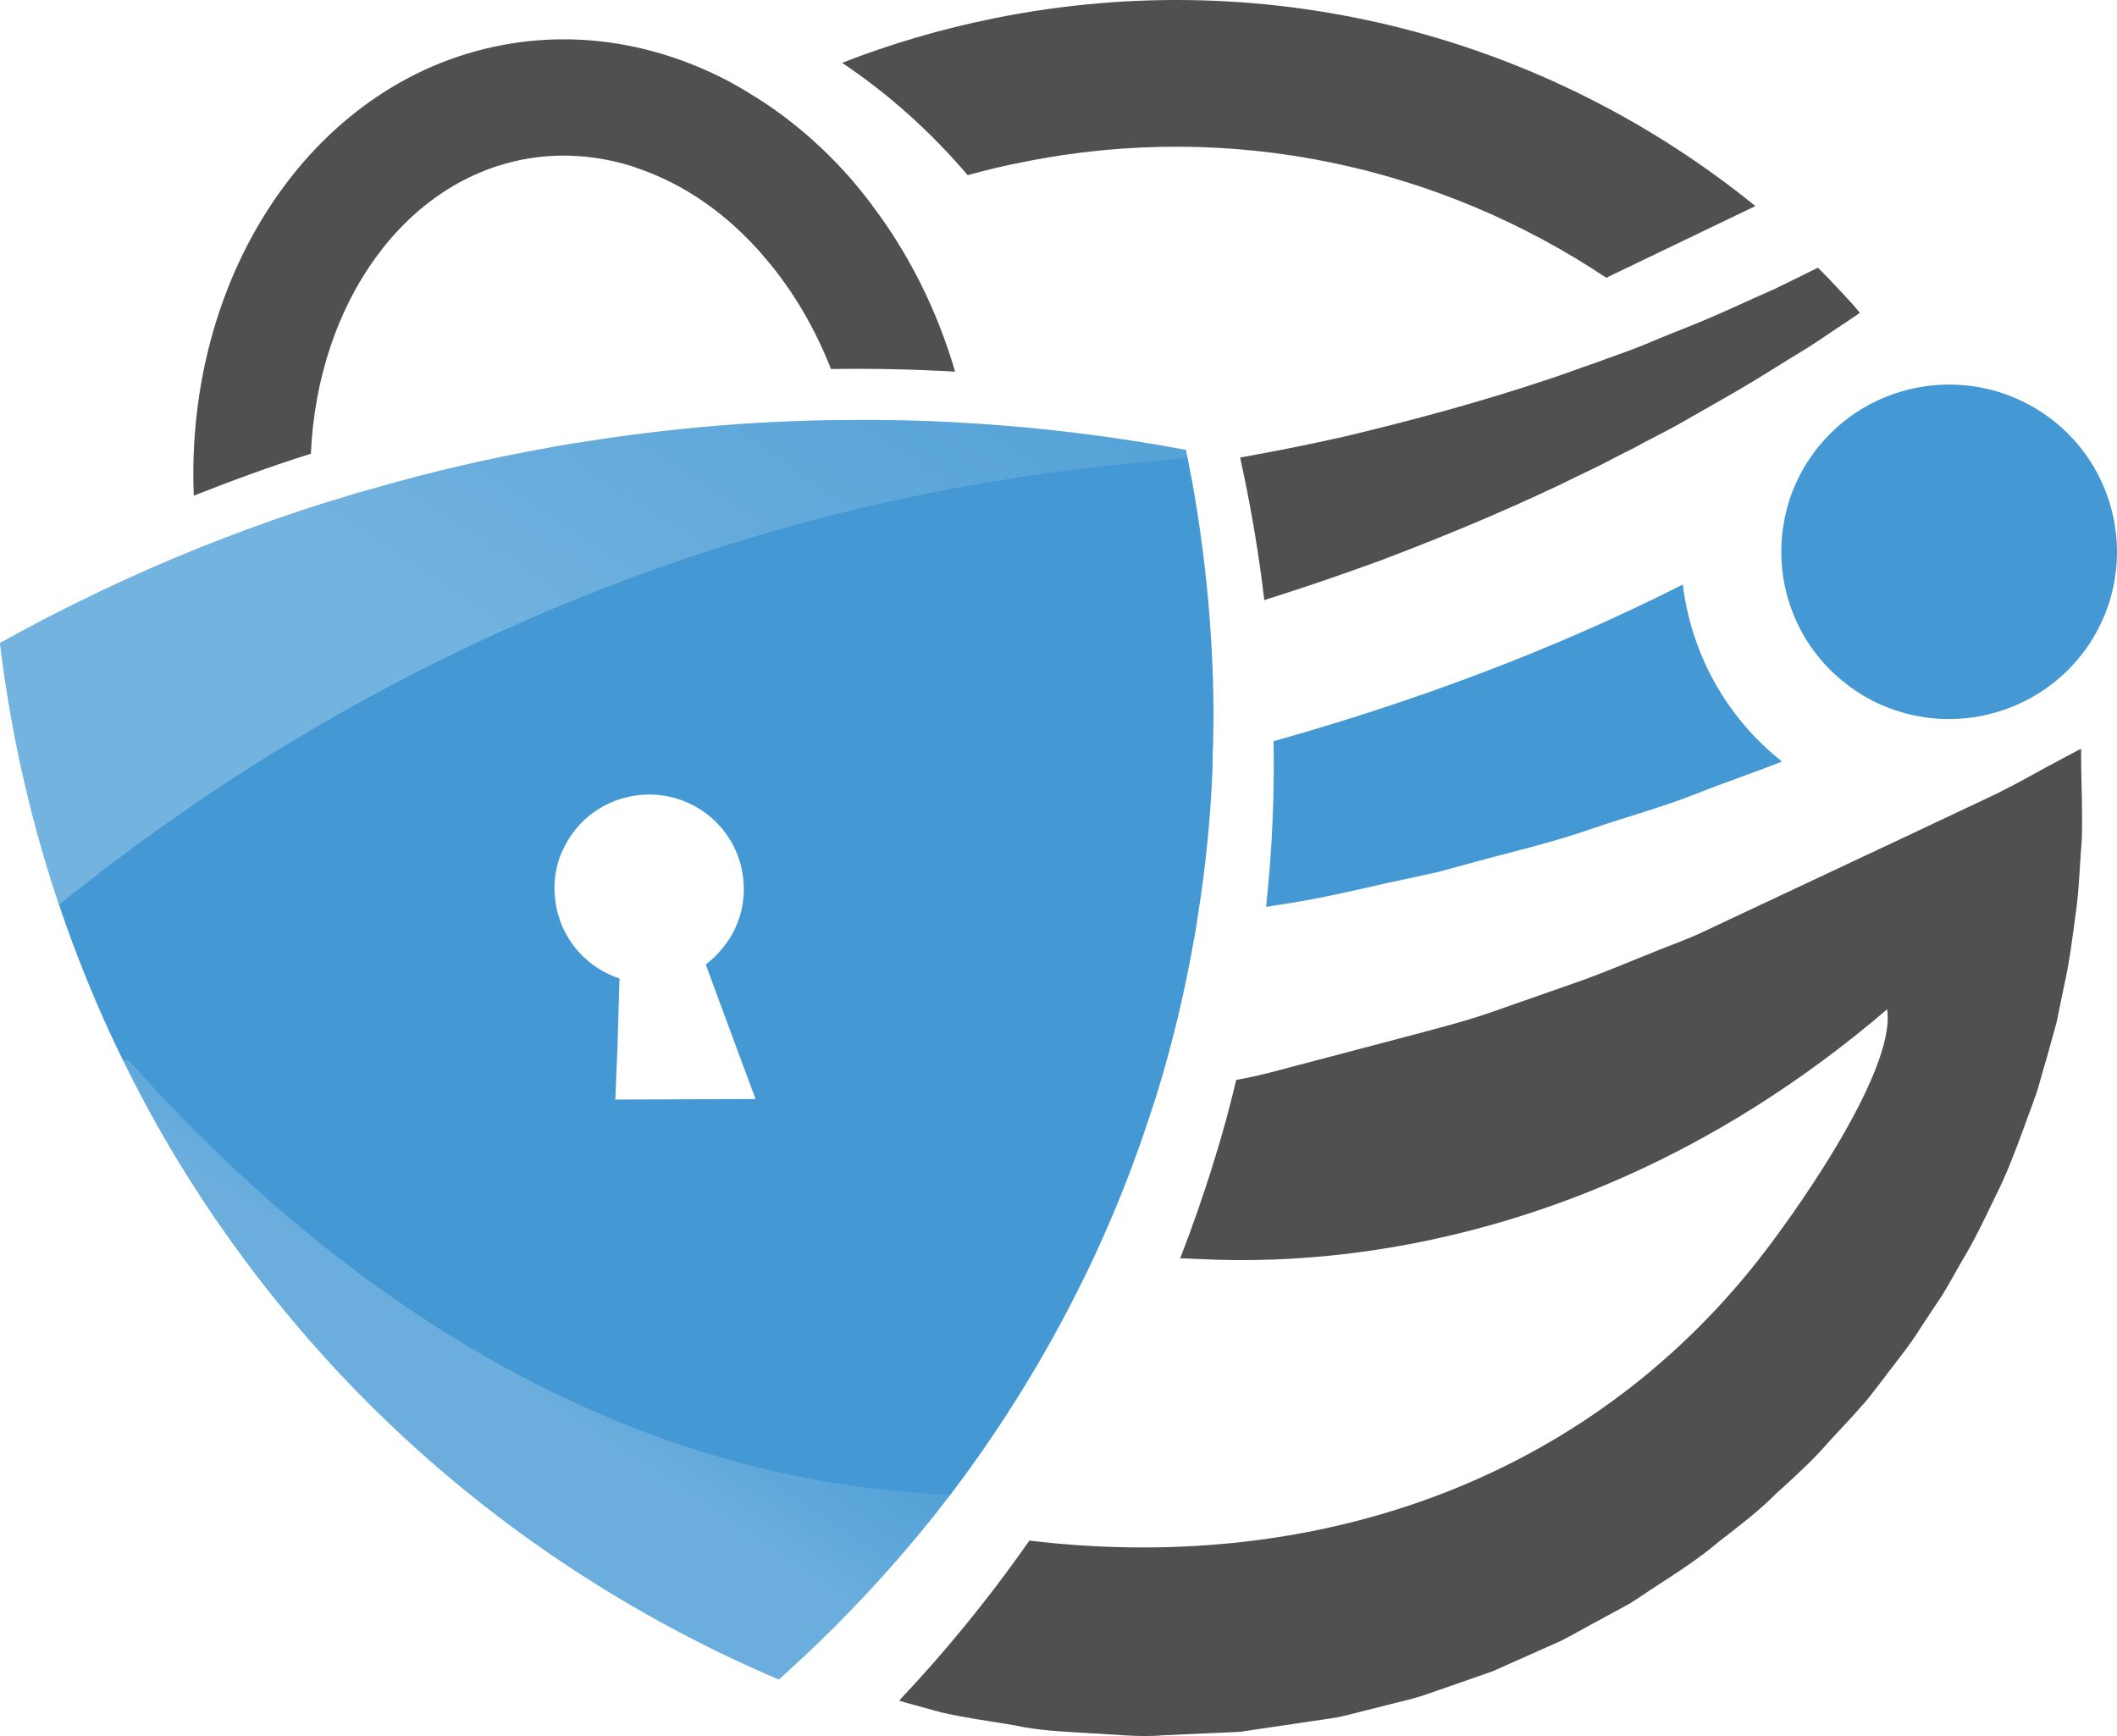
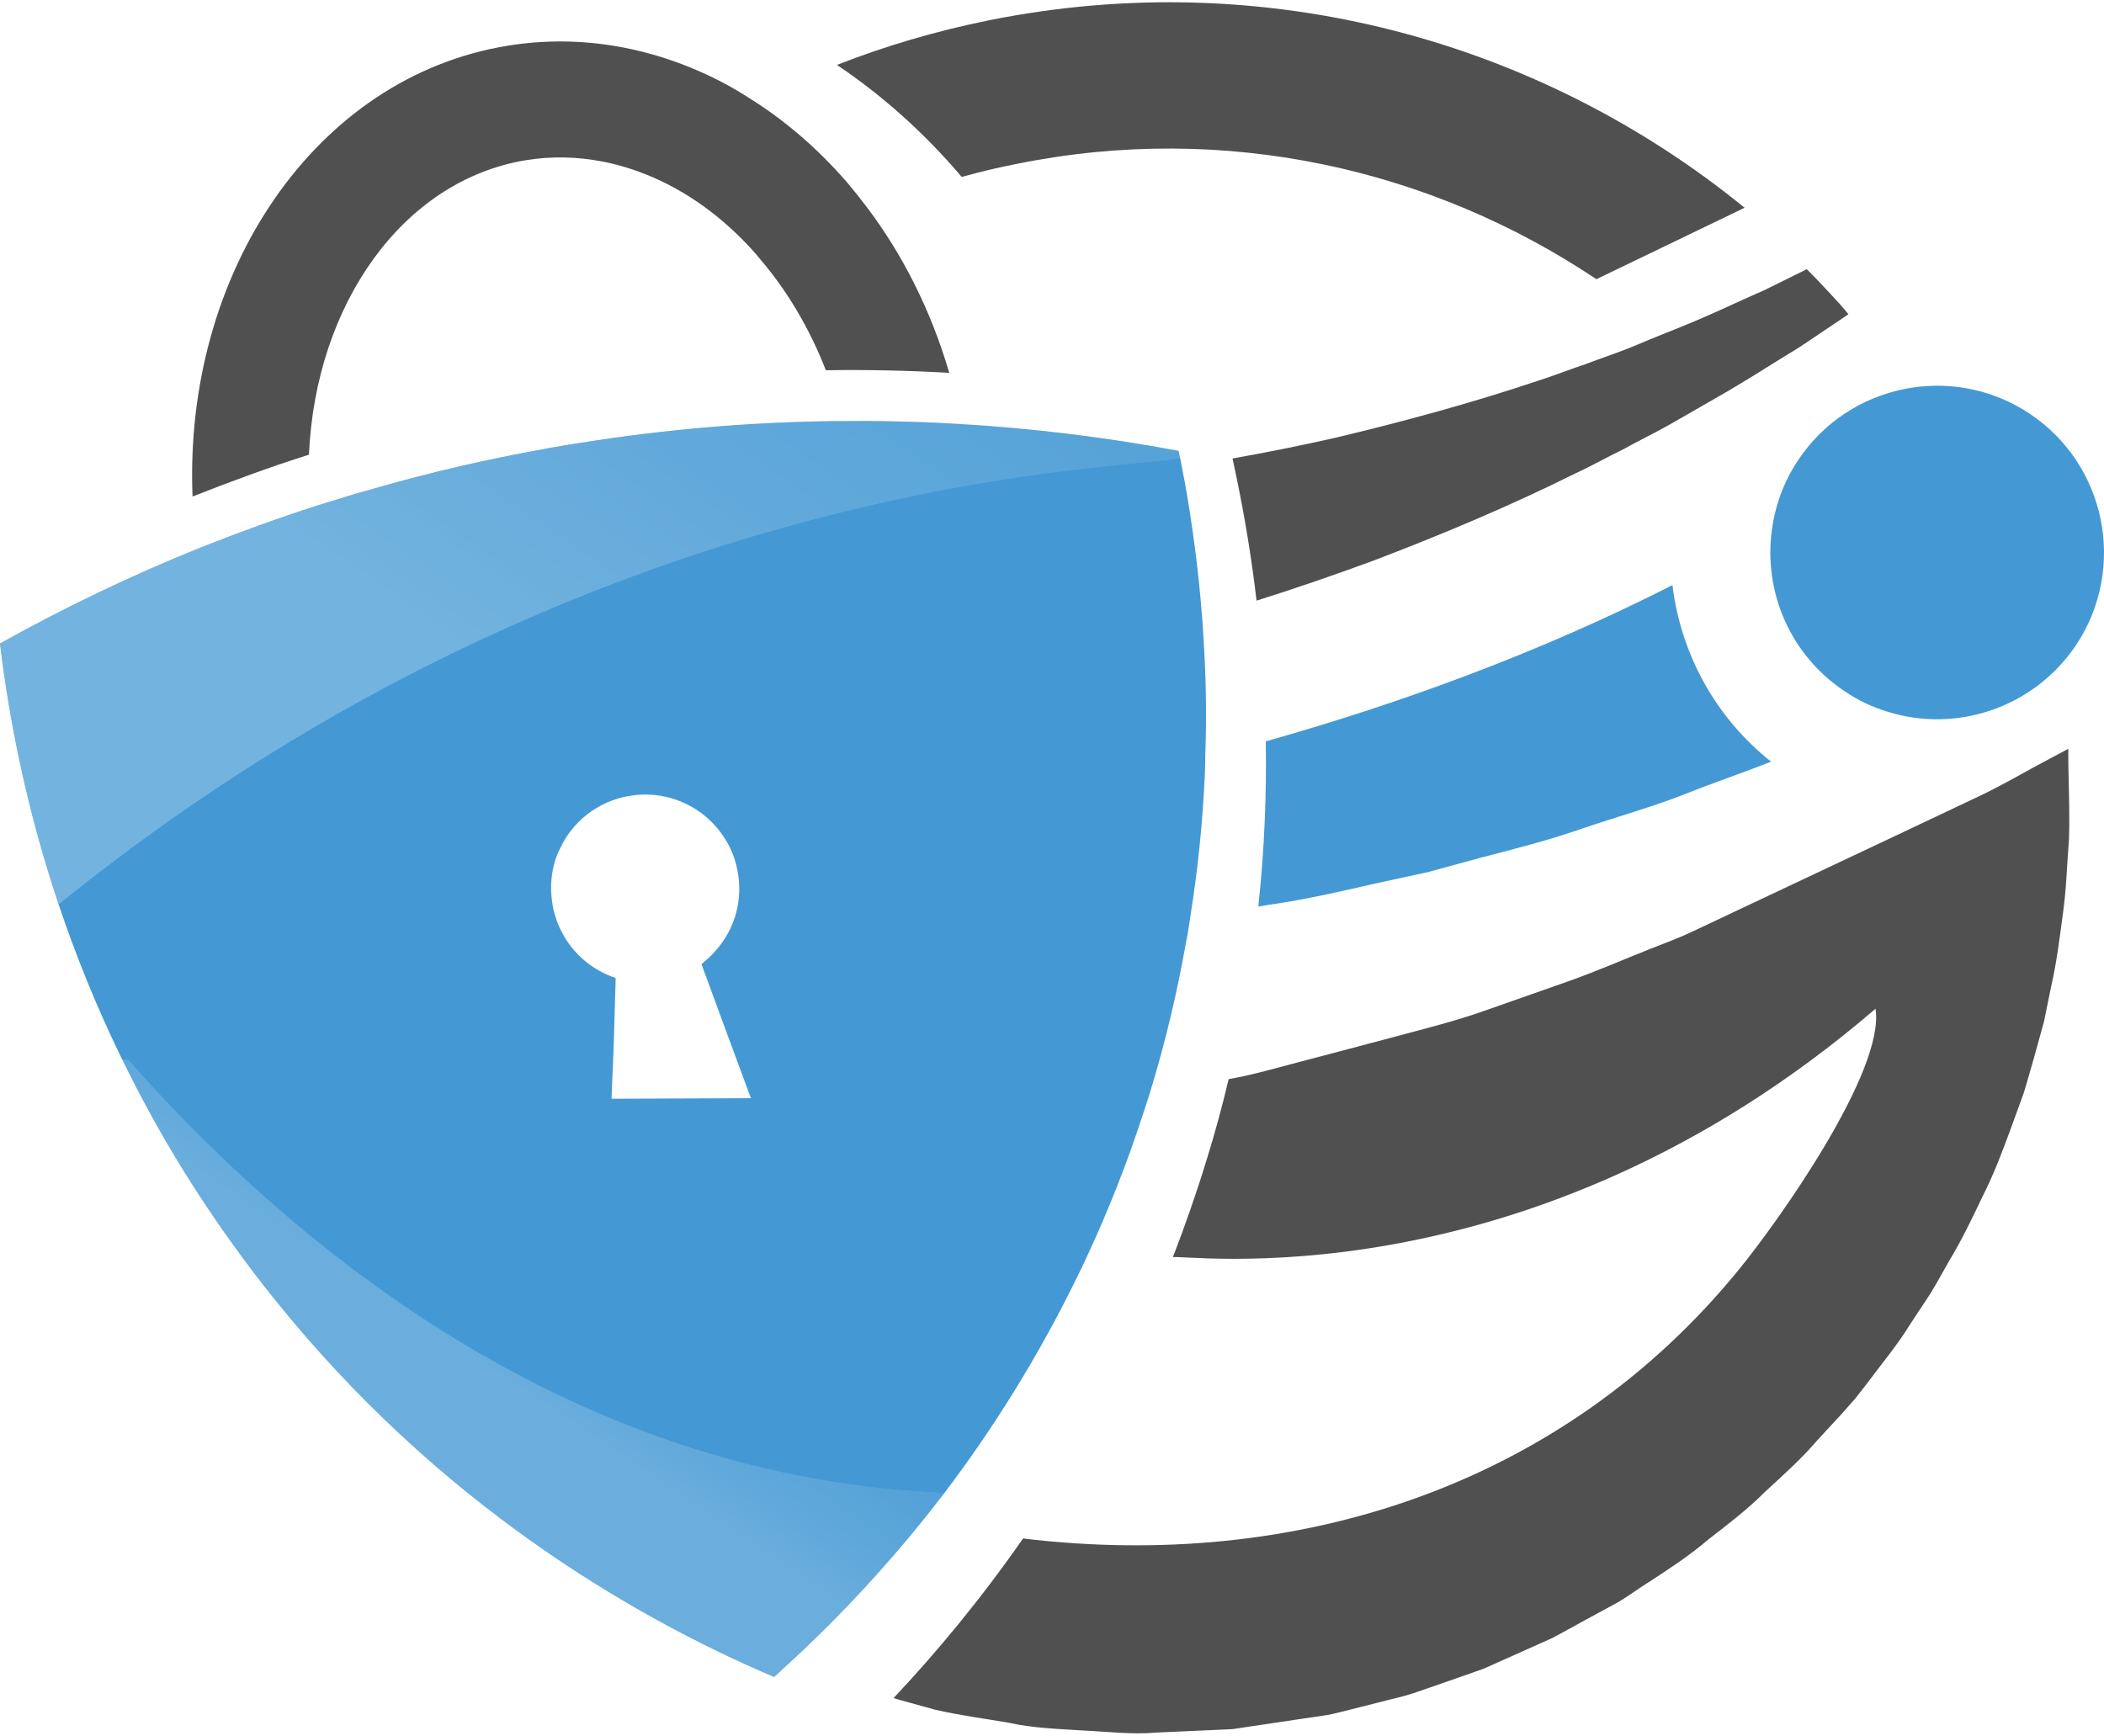
- <svg xmlns="http://www.w3.org/2000/svg" xmlns:xlink="http://www.w3.org/1999/xlink" version="1.1" id="Layer_1" x="0px" y="0px" width="100px" height="82px" viewBox="0 0 100 82" enable-background="new 0 0 100 82" xml:space="preserve">
+ <svg xmlns="http://www.w3.org/2000/svg" xmlns:xlink="http://www.w3.org/1999/xlink" version="1.0" id="Layer_1" x="0px" y="0px" width="200px" height="165px" viewBox="0 0 200 165" enable-background="new 0 0 200 165" xml:space="preserve">
  <g>
-     <path fill="#4499D4" d="M57.191,29.954c-0.014-0.307-0.045-0.624-0.064-0.923c-0.176-2.25-0.468-4.334-0.799-6.216   c-0.064-0.289-0.112-0.578-0.166-0.852c-0.021-0.125-0.048-0.241-0.069-0.366c-0.033-0.114-0.054-0.239-0.08-0.349   c-3.484-0.65-6.988-1.075-10.504-1.277c-1.95-0.116-3.912-0.154-5.863-0.131c-3.998,0.047-8.004,0.386-11.998,1.02   c-0.415,0.057-0.838,0.132-1.255,0.202c-0.158,0.03-0.316,0.051-0.467,0.087c-2.754,0.489-5.47,1.115-8.142,1.883   c-0.579,0.157-1.151,0.322-1.727,0.507c-0.328,0.095-0.66,0.197-0.978,0.298c-1.88,0.603-3.707,1.264-5.529,1.985   c-3.265,1.31-6.451,2.825-9.55,4.551c0.422,3.521,1.238,7.762,2.79,12.372c0.792,2.353,1.771,4.786,2.993,7.288   c0.002,0.007,0.017,0.018,0.018,0.025c1.391,2.857,3.095,5.762,5.173,8.651c0.687,0.958,1.381,1.871,2.102,2.759   c7.726,9.577,16.841,14.943,23.712,17.861c0.052-0.049,0.109-0.09,0.159-0.14c0.117-0.111,0.245-0.226,0.363-0.334   c1.899-1.719,3.919-3.782,5.948-6.205c0.15-0.188,0.308-0.372,0.458-0.563c0.125-0.143,0.237-0.294,0.36-0.437   c0.267-0.349,0.552-0.702,0.83-1.063c2.249-2.962,4.419-6.372,6.323-10.273c0.14-0.281,0.272-0.553,0.4-0.832   c1.006-2.144,1.925-4.439,2.721-6.892c0.089-0.271,0.18-0.546,0.274-0.834c0.013-0.051,0.025-0.103,0.049-0.154l-0.001-0.006   c0.734-2.39,1.284-4.744,1.687-7.008c0.027-0.131,0.048-0.27,0.075-0.391c0.055-0.314,0.104-0.617,0.146-0.924   c0.37-2.308,0.585-4.523,0.683-6.657c0.011-0.321,0.023-0.632,0.021-0.951C57.36,33.666,57.312,31.76,57.191,29.954 M26.666,43.976   c-0.106-0.203-0.194-0.416-0.259-0.647c-0.073-0.201-0.124-0.417-0.152-0.628c-0.101-0.616-0.08-1.218,0.061-1.789   c0.06-0.268,0.152-0.531,0.282-0.781c0.589-1.305,1.811-2.292,3.34-2.541c1.828-0.296,3.576,0.54,4.498,2.006   c0.171,0.246,0.3,0.524,0.412,0.807c0.102,0.266,0.176,0.559,0.225,0.855c0.175,1.045-0.024,2.039-0.502,2.891   c-0.136,0.244-0.295,0.462-0.473,0.679c-0.221,0.27-0.486,0.517-0.759,0.735l1.187,3.216l1.164,3.134l-6.625,0.025l0.104-2.508   l0.094-3.212c-1.123-0.371-2.062-1.168-2.595-2.237L26.666,43.976z" />
-     <path fill="#515050" d="M39.778,2.968c2.283-0.894,4.689-1.6,7.18-2.104c13.198-2.663,26.243,0.98,35.959,8.869l-0.201,0.098   l-6.841,3.288C68.061,7.907,58.255,5.65,48.33,7.655c-0.885,0.17-1.758,0.379-2.62,0.619C43.95,6.207,41.948,4.419,39.778,2.968" />
-     <path fill="#515050" d="M87.853,14.777c-0.203,0.142-0.413,0.284-0.625,0.426c-0.607,0.394-1.214,0.827-1.844,1.224   c-0.639,0.387-1.288,0.789-1.942,1.199c-0.432,0.261-0.861,0.529-1.312,0.79c-0.915,0.534-1.857,1.059-2.813,1.61   c-0.714,0.401-1.447,0.75-2.185,1.159c-0.741,0.357-1.488,0.782-2.253,1.132c-3.042,1.508-6.279,2.874-9.644,4.149   c-1.806,0.661-3.652,1.293-5.514,1.879c-0.249-2.125-0.582-4.05-0.937-5.768l-0.204-0.967c1.633-0.286,3.271-0.618,4.881-0.979   c3.297-0.784,6.521-1.661,9.604-2.692c0.776-0.243,1.527-0.546,2.281-0.793c0.742-0.281,1.504-0.532,2.232-0.826   c0.546-0.231,1.102-0.459,1.637-0.672c0.895-0.351,1.751-0.709,2.6-1.095c0.682-0.311,1.347-0.612,2.018-0.905   c0.657-0.316,1.287-0.635,1.941-0.955c0.025-0.011,0.056-0.022,0.099-0.048c0.398,0.393,0.78,0.8,1.151,1.197   C87.31,14.144,87.591,14.449,87.853,14.777" />
-     <path fill="#515050" d="M97.569,35.752c-0.634,0.333-1.275,0.688-1.897,1.029c-0.616,0.334-1.223,0.655-1.846,0.94l-3.842,1.813   l-7.698,3.618l-1.917,0.902c-0.623,0.294-1.308,0.536-1.951,0.794c-1.312,0.519-2.594,1.078-3.939,1.55l-4.011,1.405   c-1.325,0.463-2.694,0.802-4.064,1.17l-4.111,1.083c-1.313,0.332-2.575,0.722-3.898,0.955c-0.3,1.266-0.646,2.545-1.055,3.849   c-0.49,1.594-1.028,3.12-1.598,4.594c0.084-0.242,16.707,2.515,33.4-11.779c0.456,2.944-4.608,10.049-6.462,12.315   C74.266,70.306,61.619,74.327,48.624,72.77c-2.029,2.905-4.129,5.417-6.151,7.557c0.11,0.044,0.218,0.066,0.335,0.103l1.636,0.451   c1.155,0.268,2.334,0.417,3.494,0.617c1.149,0.256,2.325,0.291,3.516,0.368c1.182,0.055,2.35,0.204,3.54,0.098l3.582-0.161   l3.42-0.508l0.851-0.124c0.171-0.035,0.235-0.025,0.48-0.085l0.427-0.103l1.716-0.432c0.564-0.149,1.145-0.267,1.713-0.452   l1.668-0.577l1.661-0.581l1.614-0.719l1.611-0.718c0.525-0.27,1.031-0.557,1.554-0.842l1.552-0.839   c0.505-0.286,0.983-0.651,1.482-0.96c0.981-0.636,1.97-1.277,2.866-2.041c0.931-0.723,1.867-1.426,2.703-2.267   c0.874-0.797,1.759-1.591,2.5-2.458l1.172-1.265l0.285-0.325l0.317-0.356c0.179-0.229,0.363-0.463,0.542-0.688   c0.69-0.934,1.457-1.833,2.065-2.823l0.97-1.463c0.307-0.502,0.593-1.022,0.882-1.533c0.621-1.018,1.114-2.057,1.607-3.089   c0.516-1.001,0.97-2.2,1.352-3.246l0.599-1.639c0.174-0.548,0.321-1.125,0.492-1.689l0.469-1.688l0.348-1.697   c0.255-1.105,0.404-2.316,0.558-3.46c0.165-1.169,0.184-2.273,0.284-3.478c0.042-1.136-0.01-2.336-0.028-3.476l-0.006-0.817   L97.569,35.752z" />
-     <path fill="#4499D4" d="M84.178,35.973c-1.324,0.521-2.684,0.977-4.016,1.506c-1.603,0.635-3.257,1.085-4.871,1.633   c-1.619,0.568-3.304,0.994-4.943,1.418l-2.477,0.674l-2.509,0.542c-1.673,0.384-3.371,0.772-5.06,1.008l-0.496,0.084   c0.297-2.753,0.396-5.374,0.354-7.827c6.503-1.829,13.087-4.237,19.33-7.401C79.881,30.816,81.493,33.849,84.178,35.973" />
-     <path fill="#4499D4" d="M98.682,30.437c-2.008,2.99-5.704,4.196-8.979,3.167c-0.693-0.208-1.378-0.527-2.013-0.956   c-2.625-1.734-3.871-4.738-3.476-7.645c0.153-1.142,0.558-2.284,1.247-3.31c2.421-3.63,7.35-4.623,10.997-2.211   C100.101,21.894,101.097,26.798,98.682,30.437" />
-     <path fill="#515050" d="M45.116,17.553c-1.951-0.108-3.912-0.154-5.864-0.122c-0.774-1.982-1.839-3.763-3.103-5.239   c-0.264-0.331-0.549-0.636-0.846-0.933C33.743,9.681,31.938,8.535,30,7.9c-0.454-0.148-0.908-0.27-1.382-0.359   c-1.173-0.224-2.396-0.26-3.616-0.062c-5.874,0.96-10.004,6.845-10.317,13.951c-1.881,0.592-3.706,1.264-5.532,1.981   C8.725,12.789,14.99,3.541,24.115,2.061c3.54-0.578,7.058,0.098,10.199,1.722c0.464,0.245,0.929,0.515,1.374,0.804   c1.669,1.045,3.218,2.384,4.58,3.954c0.313,0.369,0.621,0.753,0.927,1.157C42.907,11.951,44.255,14.616,45.116,17.553" />
-     <path fill="#515050" d="M30,7.901c1.796-1.24,3.69-2.346,5.687-3.313c1.669,1.044,3.219,2.383,4.581,3.953   c0.312,0.367,0.622,0.753,0.927,1.157c-1.757,0.702-3.448,1.537-5.045,2.493c-0.264-0.33-0.549-0.636-0.845-0.933   C33.744,9.681,31.938,8.535,30,7.901" />
+     <path fill="#4499D4" d="M114.382,60.332c-0.027-0.615-0.09-1.251-0.128-1.852c-0.353-4.515-0.936-8.699-1.598-12.477   c-0.128-0.58-0.224-1.159-0.331-1.709c-0.043-0.25-0.096-0.482-0.139-0.734c-0.065-0.23-0.108-0.479-0.159-0.701   c-6.968-1.303-13.976-2.157-21.007-2.562c-3.9-0.233-7.823-0.309-11.726-0.263c-7.996,0.096-16.008,0.776-23.996,2.047   c-0.829,0.116-1.677,0.266-2.511,0.407c-0.316,0.061-0.633,0.102-0.935,0.175c-5.509,0.981-10.94,2.237-16.285,3.779   c-1.157,0.315-2.302,0.646-3.453,1.018c-0.657,0.19-1.32,0.395-1.957,0.599c-3.76,1.21-7.413,2.537-11.058,3.983   C12.572,54.67,6.199,57.711,0,61.176c0.844,7.066,2.476,15.579,5.58,24.829c1.584,4.722,3.543,9.606,5.986,14.627   c0.004,0.013,0.033,0.036,0.036,0.049c2.783,5.735,6.189,11.565,10.347,17.363c1.373,1.921,2.762,3.753,4.203,5.538   c15.453,19.22,33.683,29.989,47.425,35.847c0.103-0.097,0.218-0.182,0.317-0.281c0.234-0.223,0.49-0.454,0.725-0.671   c3.799-3.45,7.838-7.589,11.896-12.453c0.301-0.378,0.616-0.745,0.916-1.129c0.249-0.288,0.473-0.589,0.721-0.877   c0.534-0.699,1.104-1.408,1.659-2.132c4.499-5.945,8.839-12.789,12.647-20.618c0.279-0.564,0.543-1.108,0.799-1.67   c2.012-4.303,3.85-8.91,5.443-13.83c0.178-0.544,0.36-1.096,0.548-1.675c0.026-0.104,0.051-0.206,0.099-0.309l-0.003-0.013   c1.469-4.796,2.567-9.52,3.374-14.064c0.054-0.264,0.097-0.542,0.15-0.785c0.11-0.631,0.209-1.238,0.293-1.855   c0.739-4.632,1.169-9.078,1.366-13.359c0.022-0.646,0.046-1.269,0.043-1.909C114.72,67.781,114.625,63.956,114.382,60.332    M53.333,88.473c-0.212-0.407-0.388-0.834-0.519-1.298c-0.146-0.405-0.247-0.836-0.303-1.262c-0.201-1.237-0.161-2.445,0.121-3.591   c0.12-0.538,0.305-1.065,0.563-1.566c1.179-2.619,3.621-4.601,6.681-5.099c3.657-0.594,7.153,1.083,8.996,4.026   c0.342,0.493,0.6,1.052,0.824,1.62c0.204,0.534,0.352,1.121,0.45,1.716c0.351,2.096-0.048,4.091-1.004,5.802   c-0.272,0.49-0.59,0.928-0.946,1.363c-0.441,0.541-0.971,1.037-1.517,1.475l2.373,6.455l2.328,6.291l-13.25,0.051l0.208-5.034   l0.188-6.446c-2.246-0.744-4.124-2.344-5.189-4.49L53.333,88.473z" />
+     <path fill="#515050" d="M79.557,6.172c4.566-1.794,9.378-3.21,14.359-4.223c26.396-5.345,52.485,1.967,71.917,17.799l-0.402,0.198   l-13.682,6.597C136.123,16.084,116.51,11.555,96.66,15.578c-1.77,0.342-3.516,0.762-5.24,1.243   C87.9,12.672,83.896,9.084,79.557,6.172" />
+     <path fill="#515050" d="M175.706,29.872c-0.405,0.284-0.825,0.569-1.251,0.854c-1.214,0.791-2.427,1.66-3.687,2.458   c-1.277,0.776-2.576,1.583-3.884,2.405c-0.865,0.524-1.722,1.062-2.623,1.586c-1.829,1.071-3.714,2.125-5.626,3.23   c-1.428,0.805-2.894,1.506-4.37,2.327c-1.481,0.715-2.977,1.569-4.506,2.271c-6.083,3.027-12.559,5.767-19.287,8.327   c-3.612,1.328-7.303,2.597-11.028,3.772c-0.497-4.265-1.165-8.128-1.875-11.575l-0.408-1.941c3.266-0.574,6.543-1.24,9.762-1.964   c6.595-1.574,13.042-3.333,19.208-5.403c1.553-0.487,3.054-1.096,4.563-1.592c1.483-0.564,3.008-1.068,4.465-1.658   c1.091-0.463,2.204-0.921,3.273-1.349c1.79-0.703,3.502-1.424,5.199-2.197c1.363-0.624,2.695-1.228,4.037-1.817   c1.313-0.634,2.573-1.274,3.882-1.916c0.05-0.023,0.111-0.044,0.198-0.097c0.796,0.789,1.561,1.607,2.303,2.401   C174.619,28.602,175.182,29.214,175.706,29.872" />
+     <path fill="#515050" d="M195.139,71.969c-1.269,0.667-2.551,1.379-3.794,2.065c-1.232,0.671-2.447,1.315-3.693,1.887l-7.684,3.636   l-15.396,7.261l-3.834,1.811c-1.247,0.591-2.616,1.076-3.901,1.594c-2.623,1.041-5.188,2.164-7.878,3.111l-8.021,2.82   c-2.649,0.93-5.389,1.61-8.129,2.35l-8.223,2.174c-2.626,0.666-5.15,1.449-7.795,1.916c-0.601,2.542-1.293,5.108-2.11,7.726   c-0.981,3.199-2.056,6.262-3.196,9.219c0.169-0.485,33.415,5.048,66.8-23.641c0.911,5.91-9.217,20.169-12.925,24.716   c-16.827,20.704-42.122,28.773-68.112,25.648c-4.058,5.83-8.259,10.87-12.303,15.166c0.22,0.087,0.435,0.132,0.669,0.207   l3.273,0.904c2.31,0.537,4.667,0.837,6.988,1.237c2.298,0.514,4.65,0.584,7.031,0.738c2.364,0.111,4.7,0.408,7.08,0.197   l7.163-0.323l6.841-1.021l1.703-0.249c0.342-0.07,0.47-0.05,0.96-0.171l0.855-0.204l3.432-0.867c1.128-0.3,2.289-0.536,3.426-0.907   l3.336-1.157l3.322-1.166l3.228-1.442l3.221-1.441c1.05-0.542,2.062-1.119,3.109-1.69l3.103-1.683   c1.011-0.574,1.967-1.308,2.965-1.929c1.963-1.276,3.941-2.563,5.731-4.096c1.862-1.451,3.734-2.863,5.407-4.55   c1.748-1.6,3.517-3.194,5-4.933l2.345-2.539l0.57-0.652l0.635-0.714c0.356-0.459,0.725-0.929,1.084-1.382   c1.381-1.874,2.914-3.68,4.13-5.665l1.939-2.937c0.613-1.008,1.185-2.052,1.764-3.077c1.241-2.044,2.228-4.128,3.214-6.199   c1.032-2.01,1.939-4.417,2.704-6.515l1.198-3.289c0.348-1.1,0.643-2.258,0.984-3.39l0.938-3.388l0.696-3.407   c0.51-2.218,0.808-4.649,1.115-6.944c0.33-2.346,0.368-4.563,0.567-6.98c0.083-2.281-0.02-4.689-0.057-6.976l-0.011-1.639   L195.139,71.969z" />
+     <path fill="#4499D4" d="M168.355,72.411c-2.647,1.046-5.367,1.961-8.031,3.023c-3.205,1.274-6.514,2.178-9.742,3.276   c-3.239,1.141-6.608,1.995-9.887,2.847l-4.954,1.352l-5.018,1.087c-3.347,0.77-6.741,1.551-10.12,2.023l-0.991,0.169   c0.593-5.525,0.792-10.784,0.707-15.708c13.007-3.671,26.175-8.503,38.66-14.853C159.761,62.062,162.986,68.149,168.355,72.411" />
+     <path fill="#4499D4" d="M197.363,61.301c-4.015,6-11.408,8.422-17.958,6.354c-1.387-0.416-2.757-1.057-4.026-1.918   c-5.25-3.479-7.743-9.507-6.952-15.342c0.306-2.292,1.115-4.583,2.493-6.642c4.842-7.284,14.699-9.278,21.995-4.437   C200.202,44.156,202.193,53.999,197.363,61.301" />
+     <path fill="#515050" d="M90.231,35.444c-3.901-0.218-7.824-0.309-11.728-0.245c-1.549-3.979-3.678-7.553-6.206-10.515   c-0.528-0.664-1.098-1.277-1.691-1.873c-3.12-3.167-6.73-5.466-10.607-6.74c-0.908-0.298-1.815-0.542-2.765-0.72   c-2.345-0.45-4.792-0.521-7.231-0.124c-11.748,1.927-20.009,13.738-20.635,28c-3.762,1.188-7.412,2.537-11.065,3.976   C17.45,25.882,29.981,7.322,48.23,4.351c7.08-1.161,14.115,0.197,20.397,3.457c0.929,0.491,1.858,1.033,2.747,1.614   c3.339,2.098,6.437,4.784,9.16,7.935c0.625,0.739,1.242,1.511,1.854,2.321C85.813,24.2,88.51,29.549,90.231,35.444" />
    <g opacity="0.21">
      <g>
        <defs>
-           <rect id="SVGID_1_" x="5.801" y="50.059" width="39.104" height="29.272" />
+           <rect id="SVGID_1_" x="11.602" y="100.681" width="78.208" height="58.748" />
        </defs>
        <clipPath id="SVGID_2_">
          <use xlink:href="#SVGID_1_" overflow="visible" />
        </clipPath>
        <g clip-path="url(#SVGID_2_)">
          <defs>
-             <path id="SVGID_3_" d="M44.905,70.589c-0.277,0.362-0.562,0.714-0.83,1.063c-0.124,0.144-0.236,0.294-0.36,0.437       c-0.15,0.191-0.308,0.374-0.458,0.563c-2.029,2.423-4.049,4.485-5.948,6.205c-0.118,0.108-0.245,0.225-0.362,0.334       c-0.05,0.05-0.107,0.091-0.159,0.14c-6.871-2.918-15.986-8.285-23.712-17.86c-0.72-0.89-1.415-1.803-2.102-2.759       c-2.079-2.889-3.782-5.795-5.173-8.652c0.049,0,0.1,0.007,0.15,0.007c0.058,0.022,0.108,0.029,0.167,0.04       C11.829,56.521,25.361,69.85,44.905,70.589" />
+             <path id="SVGID_3_" d="M89.81,141.885c-0.555,0.726-1.124,1.434-1.659,2.133c-0.248,0.288-0.472,0.589-0.72,0.877       c-0.3,0.383-0.615,0.75-0.916,1.128c-4.057,4.864-8.098,9.002-11.896,12.454c-0.235,0.216-0.49,0.45-0.725,0.67       c-0.1,0.099-0.215,0.183-0.318,0.281c-13.742-5.857-31.972-16.627-47.425-35.845c-1.44-1.787-2.83-3.619-4.203-5.539       c-4.158-5.797-7.564-11.629-10.347-17.364c0.099,0,0.2,0.013,0.3,0.013c0.116,0.045,0.217,0.059,0.335,0.082       C23.657,113.652,50.722,140.4,89.81,141.885" />
          </defs>
          <clipPath id="SVGID_4_">
            <use xlink:href="#SVGID_3_" overflow="visible" />
          </clipPath>
          <defs>
-             <filter id="Adobe_OpacityMaskFilter" filterUnits="userSpaceOnUse" x="-7.795" y="32.033" width="66.287" height="65.326">
+             <filter id="Adobe_OpacityMaskFilter" filterUnits="userSpaceOnUse" x="-15.589" y="64.504" width="132.574" height="131.105">
              <feColorMatrix type="matrix" values="1 0 0 0 0  0 1 0 0 0  0 0 1 0 0  0 0 0 1 0" />
            </filter>
          </defs>
-           <mask maskUnits="userSpaceOnUse" x="-7.795" y="32.033" width="66.287" height="65.326" id="SVGID_5_">
+           <mask maskUnits="userSpaceOnUse" x="-15.589" y="64.504" width="132.574" height="131.105" id="SVGID_5_">
            <g filter="url(#Adobe_OpacityMaskFilter)">
-               <linearGradient id="SVGID_6_" gradientUnits="userSpaceOnUse" x1="104.65" y1="709.238" x2="105.291" y2="709.238" gradientTransform="matrix(-18.7489 27.9299 27.9299 18.7489 -17810.211 -16172.562)">
+               <linearGradient id="SVGID_6_" gradientUnits="userSpaceOnUse" x1="4.014" y1="696.205" x2="5.297" y2="696.205" gradientTransform="matrix(-18.7489 27.9299 27.9299 18.7489 -19296.328 -13068.967)">
                <stop offset="0" style="stop-color:#000000" />
                <stop offset="0.162" style="stop-color:#030303" />
                <stop offset="0.293" style="stop-color:#0D0D0D" />
                <stop offset="0.412" style="stop-color:#1E1E1E" />
                <stop offset="0.525" style="stop-color:#363636" />
                <stop offset="0.633" style="stop-color:#555555" />
                <stop offset="0.738" style="stop-color:#7B7B7B" />
                <stop offset="0.84" style="stop-color:#A7A7A7" />
                <stop offset="0.937" style="stop-color:#DADADA" />
                <stop offset="1" style="stop-color:#FFFFFF" />
              </linearGradient>
-               <polygon clip-path="url(#SVGID_4_)" fill="url(#SVGID_6_)" points="58.492,59.152 32.756,97.359 -7.795,70.239 17.944,32.033               " />
+               <polygon clip-path="url(#SVGID_4_)" fill="url(#SVGID_6_)" points="116.985,118.931 65.512,195.609 -15.589,141.181         35.888,64.504       " />
            </g>
          </mask>
-           <linearGradient id="SVGID_7_" gradientUnits="userSpaceOnUse" x1="104.65" y1="709.238" x2="105.291" y2="709.238" gradientTransform="matrix(-18.7489 27.9299 27.9299 18.7489 -17810.211 -16172.562)">
+           <linearGradient id="SVGID_7_" gradientUnits="userSpaceOnUse" x1="4.014" y1="696.205" x2="5.297" y2="696.205" gradientTransform="matrix(-18.7489 27.9299 27.9299 18.7489 -19296.328 -13068.967)">
            <stop offset="0" style="stop-color:#FDFFFF" />
            <stop offset="0.91" style="stop-color:#FDFFFF" />
            <stop offset="1" style="stop-color:#FDFFFF" />
          </linearGradient>
-           <polygon clip-path="url(#SVGID_4_)" mask="url(#SVGID_5_)" fill="url(#SVGID_7_)" points="58.492,59.152 32.756,97.359       -7.795,70.239 17.944,32.033     " />
+           <polygon clip-path="url(#SVGID_4_)" mask="url(#SVGID_5_)" fill="url(#SVGID_7_)" points="116.985,118.931 65.512,195.609       -15.589,141.181 35.888,64.504     " />
        </g>
      </g>
    </g>
    <g opacity="0.25">
      <g>
        <defs>
-           <rect id="SVGID_8_" y="19.833" width="56.093" height="22.913" />
+           <rect id="SVGID_8_" y="40.02" width="112.187" height="45.984" />
        </defs>
        <clipPath id="SVGID_9_">
          <use xlink:href="#SVGID_8_" overflow="visible" />
        </clipPath>
        <g clip-path="url(#SVGID_9_)">
          <defs>
-             <path id="SVGID_10_" d="M56.093,21.597c-2.053,0.576-27.585,0.389-53.304,21.149C1.238,38.137,0.421,33.895,0,30.375       c3.099-1.726,6.286-3.242,9.551-4.552c1.822-0.72,3.648-1.382,5.529-1.985c0.318-0.101,0.65-0.203,0.978-0.298       c0.576-0.186,1.148-0.35,1.727-0.507c2.672-0.767,5.388-1.394,8.142-1.883c0.151-0.036,0.31-0.057,0.467-0.087       c0.417-0.07,0.841-0.145,1.255-0.203c3.994-0.633,8-0.972,11.998-1.02c1.951-0.022,3.913,0.015,5.863,0.131       c3.515,0.202,7.02,0.627,10.503,1.277C56.039,21.358,56.061,21.482,56.093,21.597" />
+             <path id="SVGID_10_" d="M112.187,43.559c-4.105,1.156-55.169,0.78-106.607,42.445C2.476,76.755,0.843,68.241,0,61.176       c6.197-3.464,12.572-6.506,19.102-9.135c3.645-1.446,7.297-2.773,11.058-3.983c0.636-0.203,1.3-0.408,1.957-0.598       c1.151-0.373,2.295-0.703,3.453-1.019c5.344-1.54,10.776-2.797,16.285-3.779c0.301-0.073,0.619-0.114,0.935-0.175       c0.833-0.142,1.682-0.291,2.511-0.407c7.987-1.271,16-1.951,23.996-2.047c3.903-0.044,7.826,0.029,11.727,0.263       c7.031,0.407,14.039,1.259,21.007,2.563C112.078,43.08,112.121,43.33,112.187,43.559" />
          </defs>
          <clipPath id="SVGID_11_">
            <use xlink:href="#SVGID_10_" overflow="visible" />
          </clipPath>
          <defs>
-             <filter id="Adobe_OpacityMaskFilter_1_" filterUnits="userSpaceOnUse" x="-10.648" y="-6.053" width="77.389" height="74.662">
+             <filter id="Adobe_OpacityMaskFilter_1_" filterUnits="userSpaceOnUse" x="-21.295" y="-11.933" width="154.777" height="149.843">
              <feColorMatrix type="matrix" values="1 0 0 0 0  0 1 0 0 0  0 0 1 0 0  0 0 0 1 0" />
            </filter>
          </defs>
-           <mask maskUnits="userSpaceOnUse" x="-10.648" y="-6.053" width="77.389" height="74.662" id="SVGID_12_">
+           <mask maskUnits="userSpaceOnUse" x="-21.295" y="-11.933" width="154.777" height="149.843" id="SVGID_12_">
            <g filter="url(#Adobe_OpacityMaskFilter_1_)">
-               <linearGradient id="SVGID_13_" gradientUnits="userSpaceOnUse" x1="104.573" y1="717.896" x2="105.213" y2="717.896" gradientTransform="matrix(-69.188 103.0684 103.0684 69.188 -66686.312 -60480.375)">
+               <linearGradient id="SVGID_13_" gradientUnits="userSpaceOnUse" x1="3.707" y1="701.474" x2="4.989" y2="701.474" gradientTransform="matrix(-69.188 103.0684 103.0684 69.188 -71901.414 -48980.246)">
                <stop offset="0" style="stop-color:#000000" />
                <stop offset="0.162" style="stop-color:#030303" />
                <stop offset="0.293" style="stop-color:#0D0D0D" />
                <stop offset="0.412" style="stop-color:#1E1E1E" />
                <stop offset="0.525" style="stop-color:#363636" />
                <stop offset="0.633" style="stop-color:#555555" />
                <stop offset="0.738" style="stop-color:#7B7B7B" />
                <stop offset="0.84" style="stop-color:#A7A7A7" />
                <stop offset="0.937" style="stop-color:#DADADA" />
                <stop offset="1" style="stop-color:#FFFFFF" />
              </linearGradient>
-               <polygon clip-path="url(#SVGID_11_)" fill="url(#SVGID_13_)" points="66.741,26.937 38.668,68.609 -10.648,35.616         17.426,-6.053       " />
+               <polygon clip-path="url(#SVGID_11_)" fill="url(#SVGID_13_)" points="133.482,54.276 77.336,137.911 -21.295,71.696         34.852,-11.933       " />
            </g>
          </mask>
-           <linearGradient id="SVGID_14_" gradientUnits="userSpaceOnUse" x1="104.573" y1="717.896" x2="105.213" y2="717.896" gradientTransform="matrix(-69.188 103.0684 103.0684 69.188 -66686.312 -60480.375)">
+           <linearGradient id="SVGID_14_" gradientUnits="userSpaceOnUse" x1="3.707" y1="701.474" x2="4.989" y2="701.474" gradientTransform="matrix(-69.188 103.0684 103.0684 69.188 -71901.414 -48980.246)">
            <stop offset="0" style="stop-color:#FDFFFF" />
            <stop offset="0.91" style="stop-color:#FDFFFF" />
            <stop offset="1" style="stop-color:#FDFFFF" />
          </linearGradient>
-           <polygon clip-path="url(#SVGID_11_)" mask="url(#SVGID_12_)" fill="url(#SVGID_14_)" points="66.741,26.937 38.668,68.609       -10.648,35.616 17.426,-6.053     " />
+           <polygon clip-path="url(#SVGID_11_)" mask="url(#SVGID_12_)" fill="url(#SVGID_14_)" points="133.482,54.276 77.336,137.911       -21.295,71.696 34.852,-11.933     " />
        </g>
      </g>
    </g>
  </g>
</svg>
